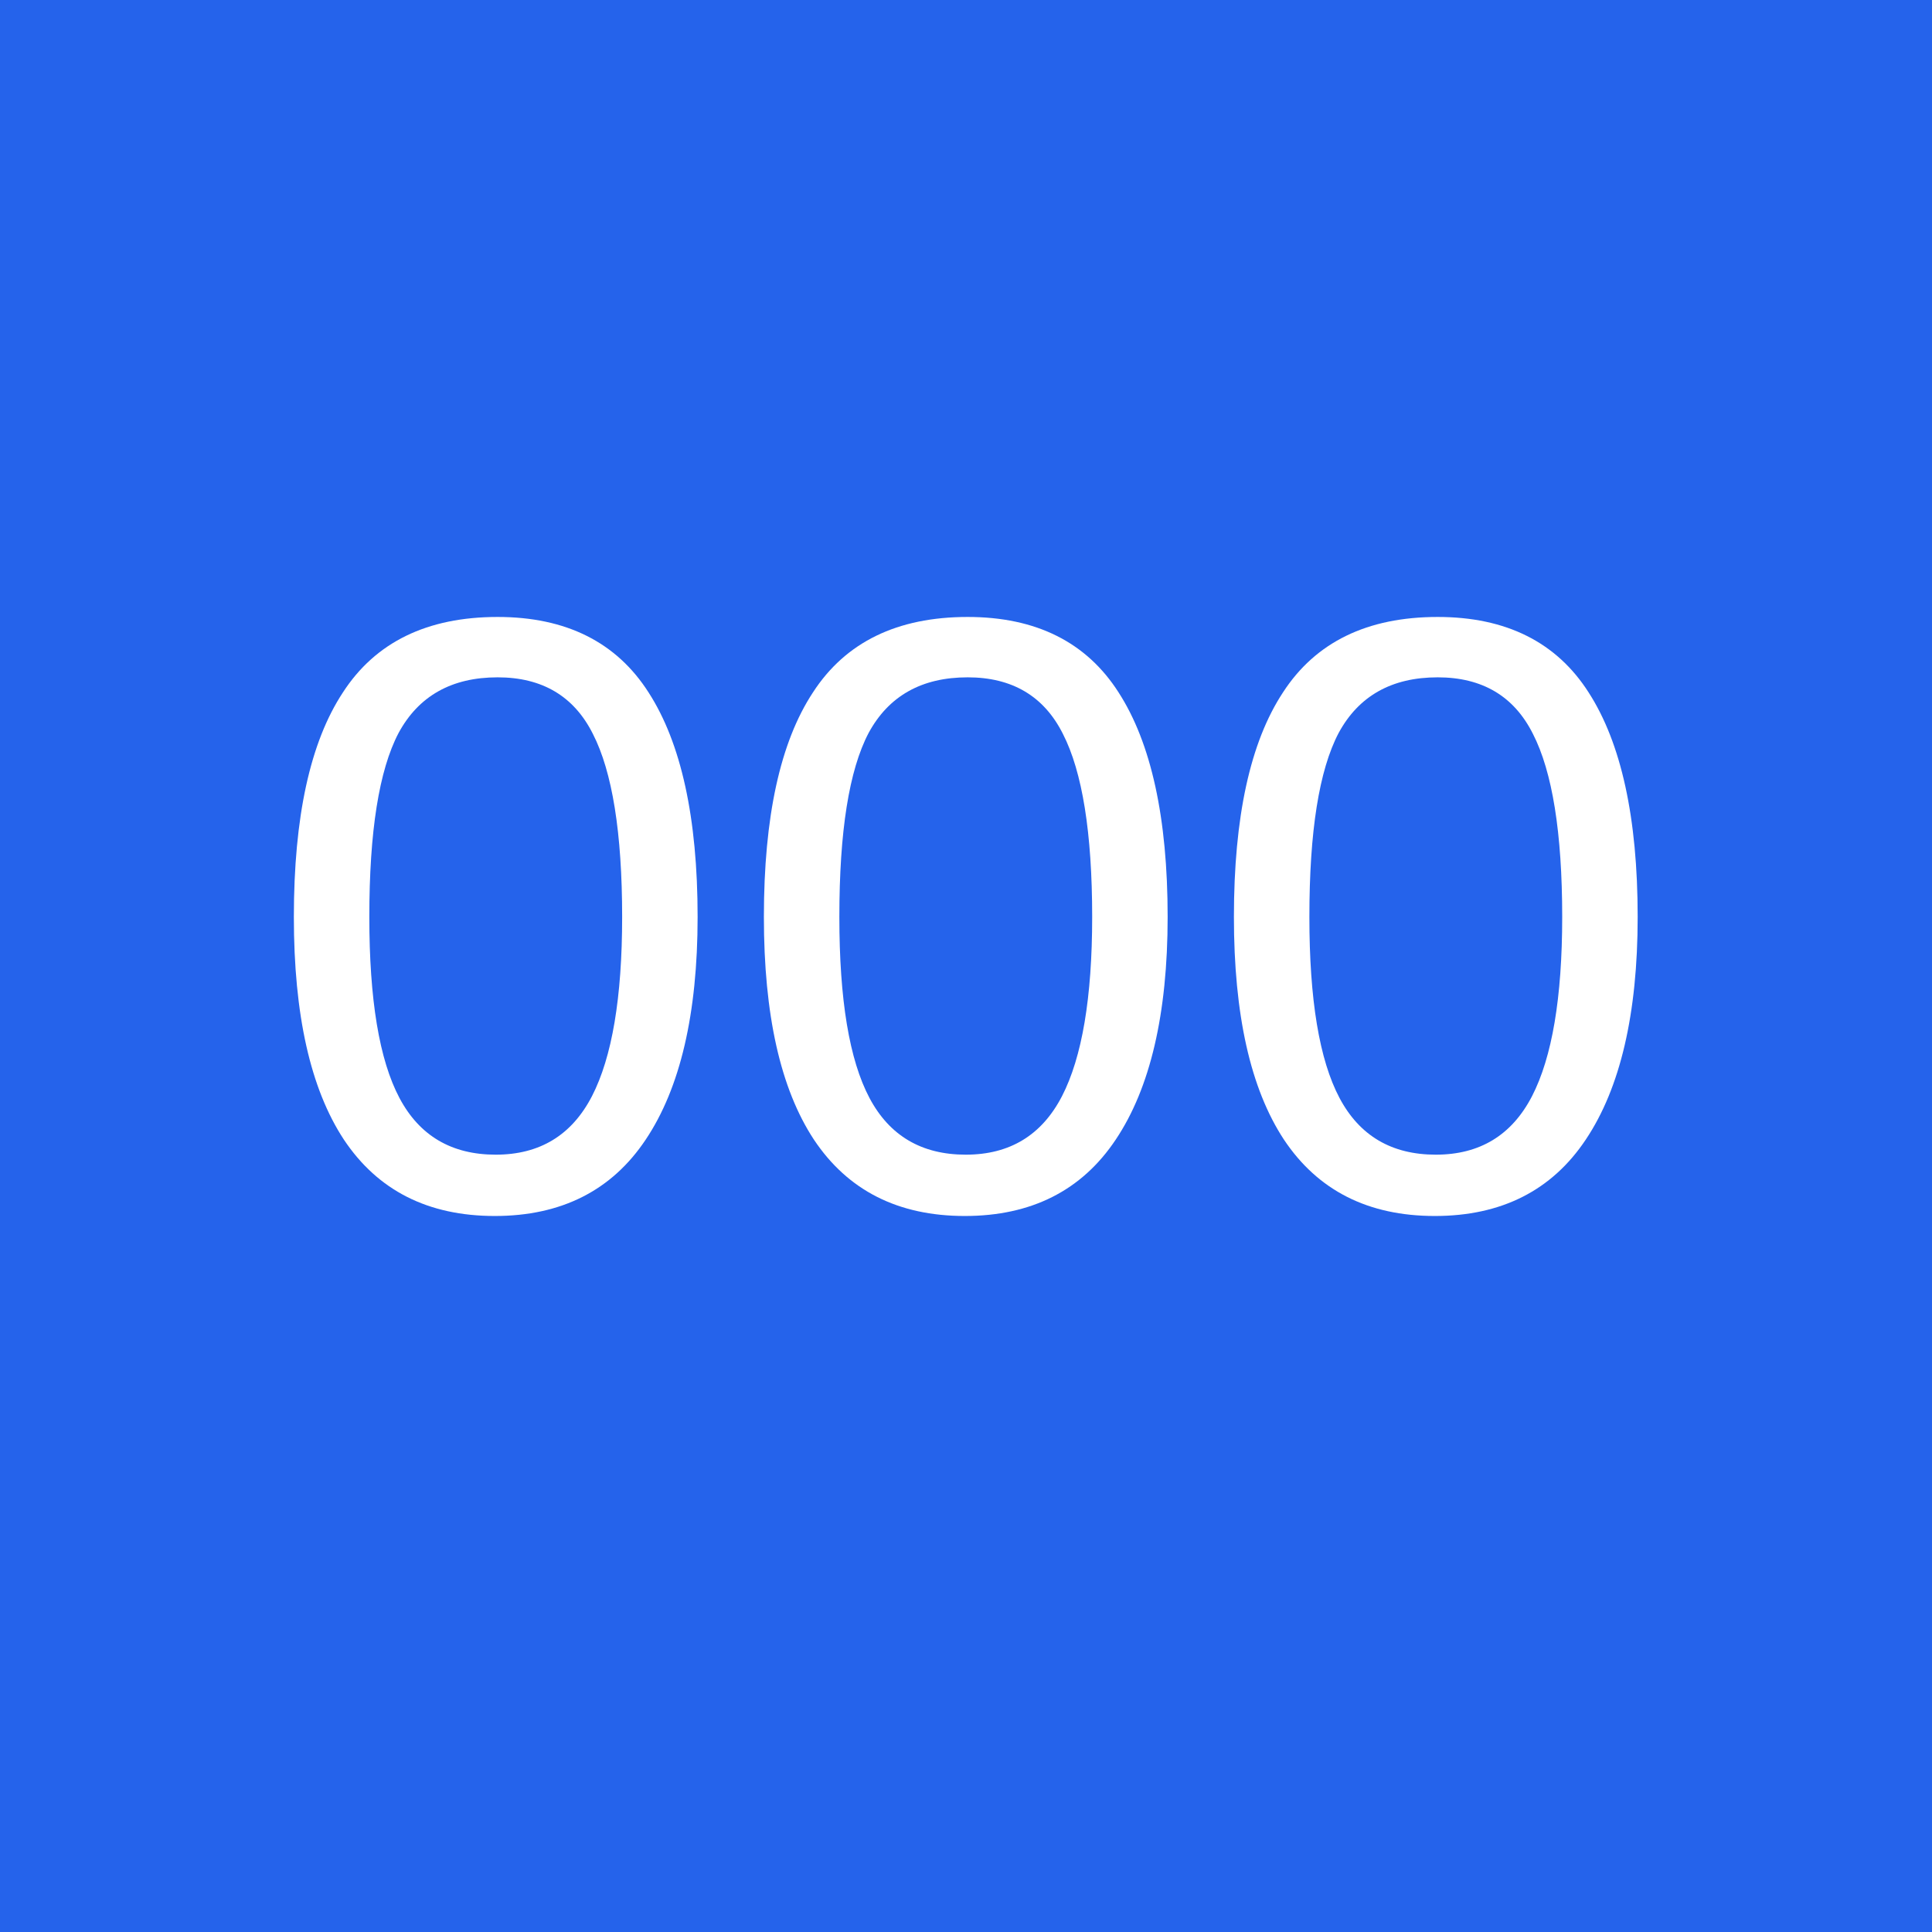
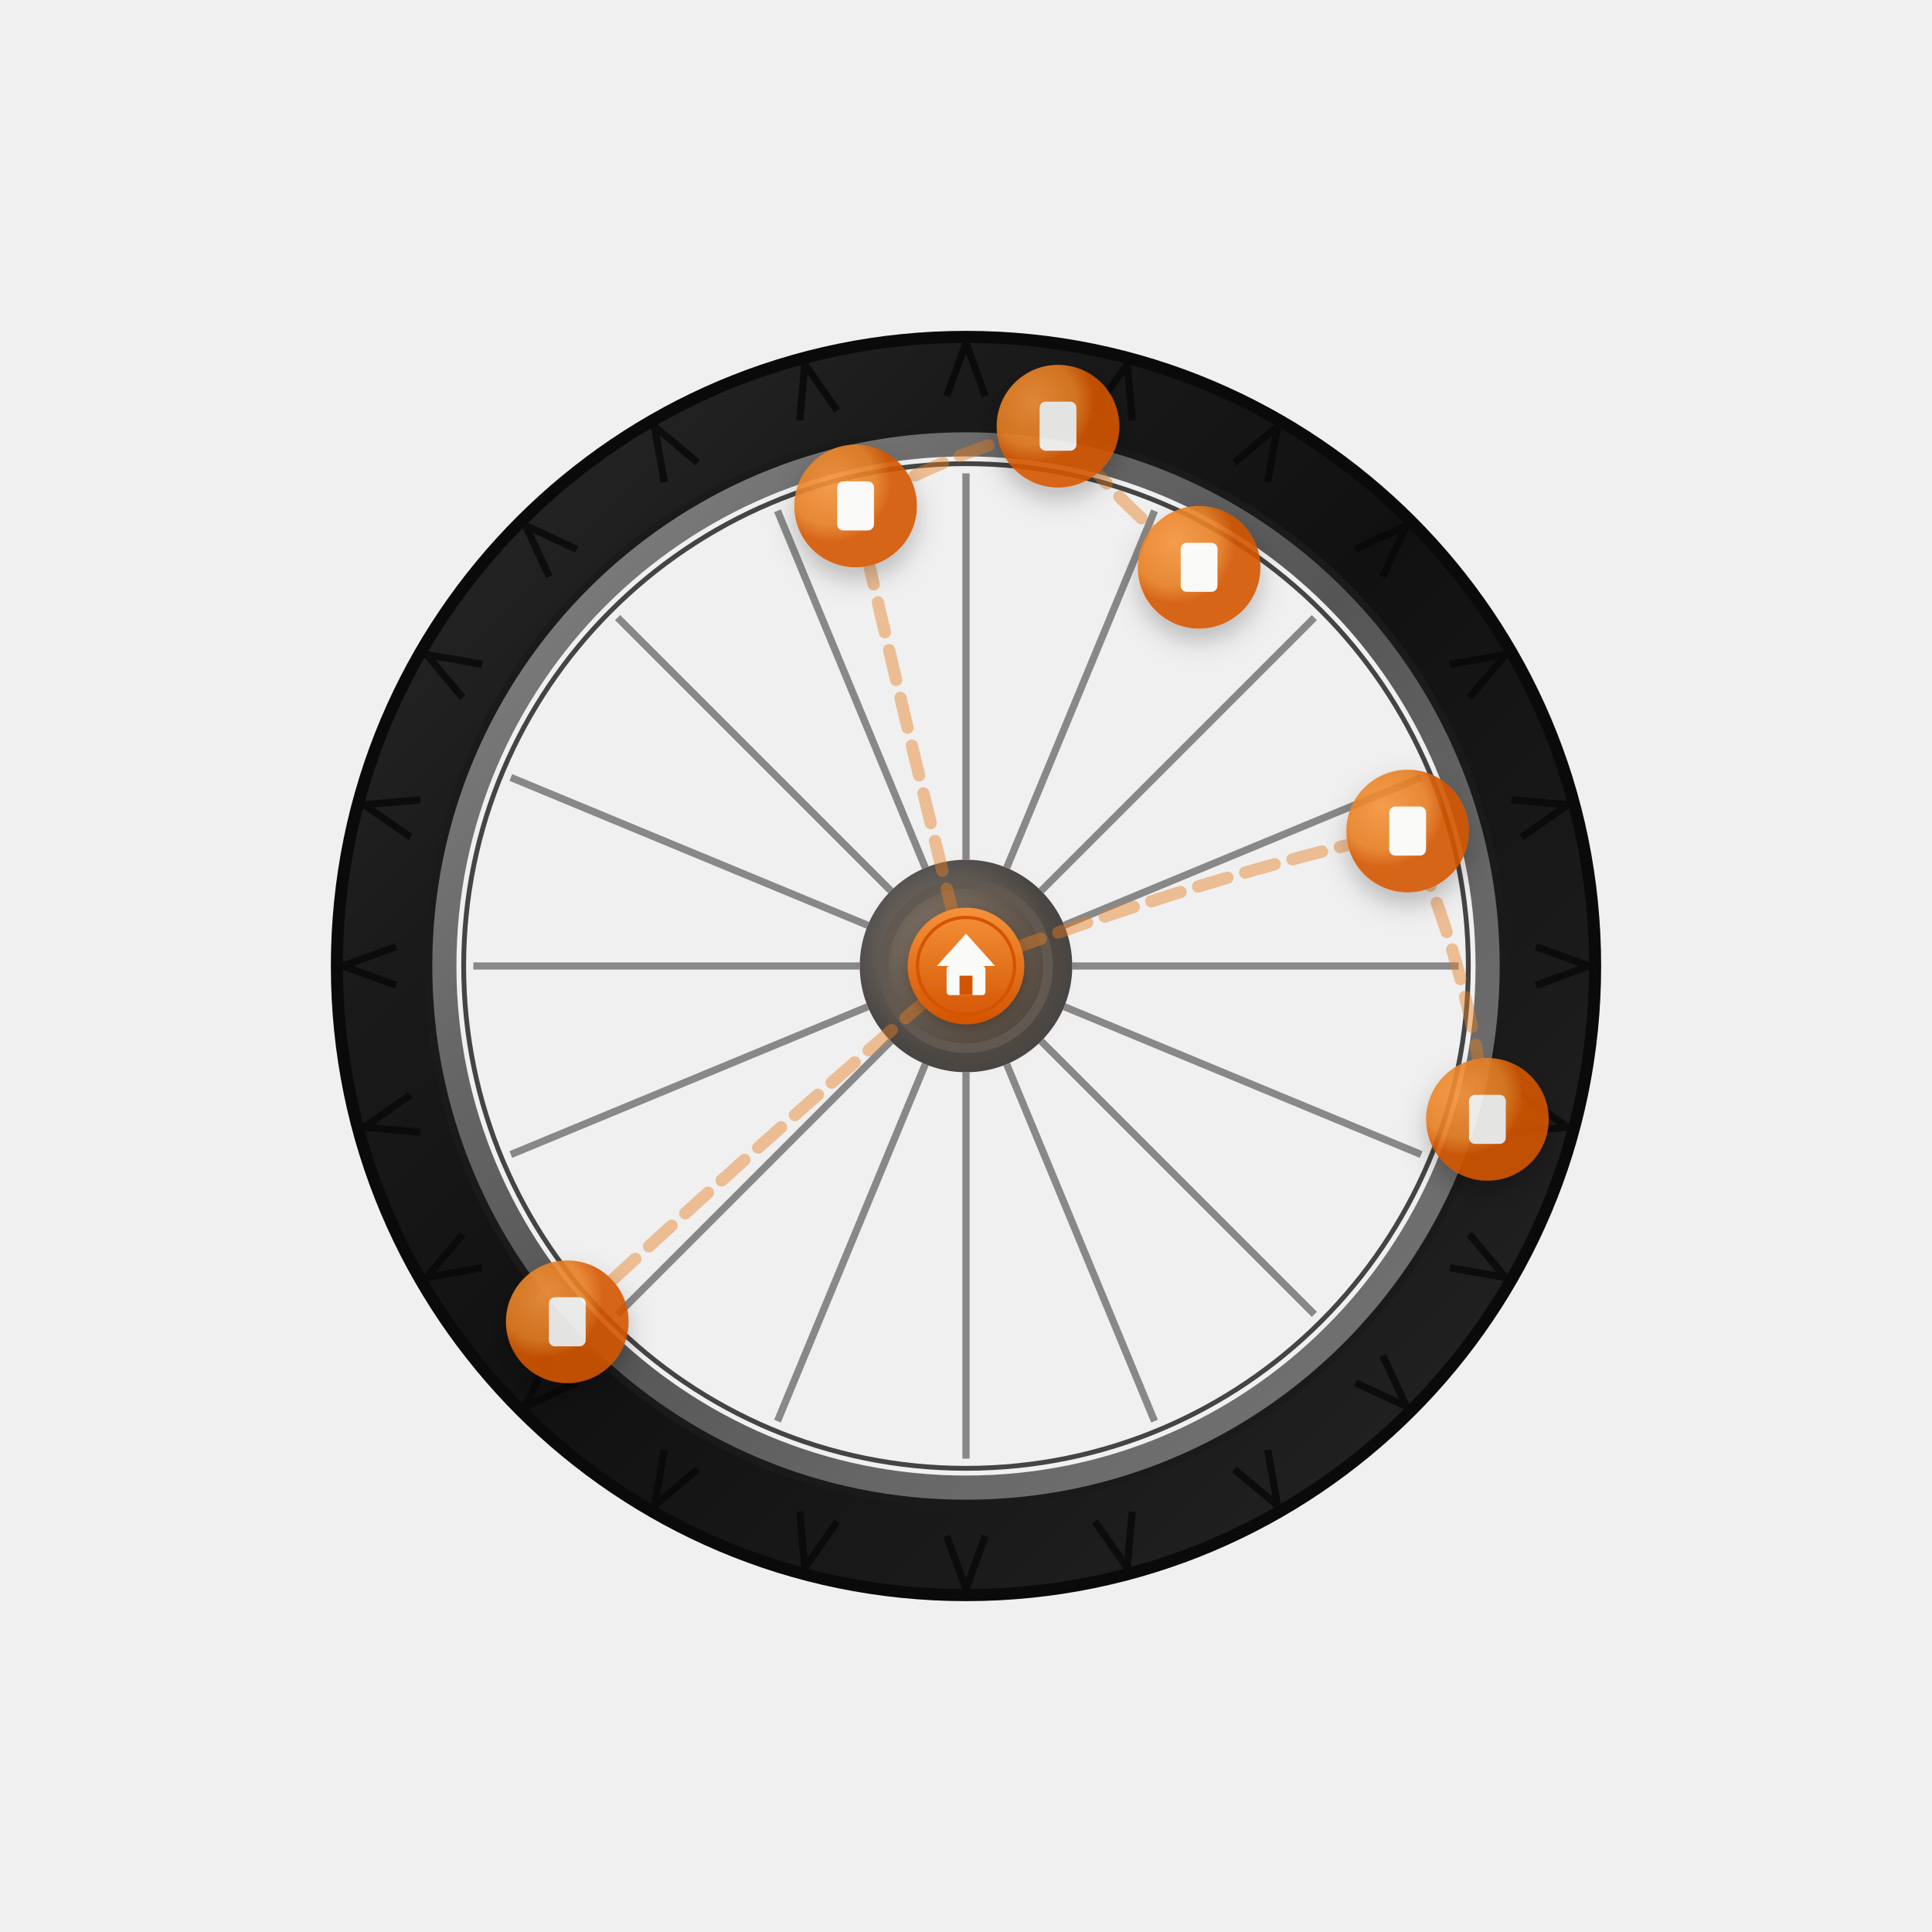
- <svg xmlns="http://www.w3.org/2000/svg" viewBox="0 0 32 32">
-   <rect width="32" height="32" fill="#2563eb" />
-   <text x="16" y="20" font-family="Arial" font-size="14" fill="white" text-anchor="middle">000</text>
+ <svg xmlns="http://www.w3.org/2000/svg" viewBox="0 0 400 400">
+   <defs>
+     <linearGradient id="tireGradient" x1="0%" y1="0%" x2="100%" y2="100%">
+       <stop offset="0%" stop-color="#2a2a2a" />
+       <stop offset="25%" stop-color="#1a1a1a" />
+       <stop offset="50%" stop-color="#111" />
+       <stop offset="75%" stop-color="#1a1a1a" />
+       <stop offset="100%" stop-color="#252525" />
+     </linearGradient>
+     <linearGradient id="rimGradient" x1="0%" y1="0%" x2="100%" y2="100%">
+       <stop offset="0%" stop-color="#888" />
+       <stop offset="30%" stop-color="#666" />
+       <stop offset="50%" stop-color="#555" />
+       <stop offset="70%" stop-color="#666" />
+       <stop offset="100%" stop-color="#777" />
+     </linearGradient>
+     <radialGradient id="hubGradient" cx="40%" cy="40%">
+       <stop offset="0%" stop-color="#777" />
+       <stop offset="100%" stop-color="#444" />
+     </radialGradient>
+     <radialGradient id="markerGradient" cx="30%" cy="30%">
+       <stop offset="0%" stop-color="#F5923A" />
+       <stop offset="70%" stop-color="#E67E22" />
+       <stop offset="100%" stop-color="#D35400" />
+     </radialGradient>
+     <filter id="markerShadow" x="-50%" y="-50%" width="200%" height="200%">
+       <feDropShadow dx="0" dy="2" stdDeviation="2" flood-color="#000" flood-opacity="0.25" />
+     </filter>
+     <radialGradient id="homeGlow" cx="50%" cy="50%">
+       <stop offset="0%" stop-color="#E67E22" stop-opacity="0.3" />
+       <stop offset="100%" stop-color="#E67E22" stop-opacity="0" />
+     </radialGradient>
+     <linearGradient id="homeGradient" x1="0%" y1="0%" x2="0%" y2="100%">
+       <stop offset="0%" stop-color="#F5923A" />
+       <stop offset="100%" stop-color="#D35400" />
+     </linearGradient>
+     <filter id="shadow" x="-50%" y="-50%" width="200%" height="200%">
+       <feDropShadow dx="0" dy="1" stdDeviation="2" flood-color="#000" flood-opacity="0.3" />
+     </filter>
+   </defs>
+   <g id="wheel-layer">
+     <g transform="translate(200,200)">
+       <circle r="130" fill="none" stroke="#0a0a0a" stroke-width="3" />
+       <circle r="120" fill="none" stroke="url(#tireGradient)" stroke-width="18" />
+       <g stroke="#080808" stroke-width="1.5" fill="none" opacity="0.8">
+         <path d="M0,-129 L-4,-118 M0,-129 L4,-118" transform="rotate(0)" />
+         <path d="M0,-129 L-4,-118 M0,-129 L4,-118" transform="rotate(15)" />
+         <path d="M0,-129 L-4,-118 M0,-129 L4,-118" transform="rotate(30)" />
+         <path d="M0,-129 L-4,-118 M0,-129 L4,-118" transform="rotate(45)" />
+         <path d="M0,-129 L-4,-118 M0,-129 L4,-118" transform="rotate(60)" />
+         <path d="M0,-129 L-4,-118 M0,-129 L4,-118" transform="rotate(75)" />
+         <path d="M0,-129 L-4,-118 M0,-129 L4,-118" transform="rotate(90)" />
+         <path d="M0,-129 L-4,-118 M0,-129 L4,-118" transform="rotate(105)" />
+         <path d="M0,-129 L-4,-118 M0,-129 L4,-118" transform="rotate(120)" />
+         <path d="M0,-129 L-4,-118 M0,-129 L4,-118" transform="rotate(135)" />
+         <path d="M0,-129 L-4,-118 M0,-129 L4,-118" transform="rotate(150)" />
+         <path d="M0,-129 L-4,-118 M0,-129 L4,-118" transform="rotate(165)" />
+         <path d="M0,-129 L-4,-118 M0,-129 L4,-118" transform="rotate(180)" />
+         <path d="M0,-129 L-4,-118 M0,-129 L4,-118" transform="rotate(195)" />
+         <path d="M0,-129 L-4,-118 M0,-129 L4,-118" transform="rotate(210)" />
+         <path d="M0,-129 L-4,-118 M0,-129 L4,-118" transform="rotate(225)" />
+         <path d="M0,-129 L-4,-118 M0,-129 L4,-118" transform="rotate(240)" />
+         <path d="M0,-129 L-4,-118 M0,-129 L4,-118" transform="rotate(255)" />
+         <path d="M0,-129 L-4,-118 M0,-129 L4,-118" transform="rotate(270)" />
+         <path d="M0,-129 L-4,-118 M0,-129 L4,-118" transform="rotate(285)" />
+         <path d="M0,-129 L-4,-118 M0,-129 L4,-118" transform="rotate(300)" />
+         <path d="M0,-129 L-4,-118 M0,-129 L4,-118" transform="rotate(315)" />
+         <path d="M0,-129 L-4,-118 M0,-129 L4,-118" transform="rotate(330)" />
+         <path d="M0,-129 L-4,-118 M0,-129 L4,-118" transform="rotate(345)" />
+       </g>
+       <circle r="111" fill="none" stroke="#1a1a1a" stroke-width="2" />
+       <circle r="108" fill="none" stroke="url(#rimGradient)" stroke-width="5" />
+       <circle r="104" fill="none" stroke="#444" stroke-width="1" />
+       <g stroke="#888" stroke-width="1.5">
+         <line x1="0" y1="-22" x2="0" y2="-102" transform="rotate(0)" />
+         <line x1="0" y1="-22" x2="0" y2="-102" transform="rotate(22.5)" />
+         <line x1="0" y1="-22" x2="0" y2="-102" transform="rotate(45)" />
+         <line x1="0" y1="-22" x2="0" y2="-102" transform="rotate(67.5)" />
+         <line x1="0" y1="-22" x2="0" y2="-102" transform="rotate(90)" />
+         <line x1="0" y1="-22" x2="0" y2="-102" transform="rotate(112.5)" />
+         <line x1="0" y1="-22" x2="0" y2="-102" transform="rotate(135)" />
+         <line x1="0" y1="-22" x2="0" y2="-102" transform="rotate(157.5)" />
+         <line x1="0" y1="-22" x2="0" y2="-102" transform="rotate(180)" />
+         <line x1="0" y1="-22" x2="0" y2="-102" transform="rotate(202.5)" />
+         <line x1="0" y1="-22" x2="0" y2="-102" transform="rotate(225)" />
+         <line x1="0" y1="-22" x2="0" y2="-102" transform="rotate(247.5)" />
+         <line x1="0" y1="-22" x2="0" y2="-102" transform="rotate(270)" />
+         <line x1="0" y1="-22" x2="0" y2="-102" transform="rotate(292.5)" />
+         <line x1="0" y1="-22" x2="0" y2="-102" transform="rotate(315)" />
+         <line x1="0" y1="-22" x2="0" y2="-102" transform="rotate(337.5)" />
+       </g>
+       <circle r="22" fill="url(#hubGradient)" />
+       <circle r="17" fill="none" stroke="#555" stroke-width="2" />
+       <circle r="6" fill="#333" />
+     </g>
+   </g>
+   <g id="markers-layer" transform="translate(200,200) scale(1.27) translate(-200,-200)" opacity="0.9">
+     <g transform="translate(200,200)">
+       <path d="M 0,0 Q -10,-40 -18,-75 Q 0,-85 15,-88 Q 25,-75 38,-65" fill="none" stroke="#E67E22" stroke-width="2" stroke-dasharray="5,3" stroke-linecap="round" opacity="0.5" />
+       <g transform="translate(-18,-75)">
+         <circle r="10" fill="url(#markerGradient)" filter="url(#markerShadow)" />
+         <rect x="-3" y="-4" width="6" height="8" rx="1" fill="#FAFAF8" />
+       </g>
+       <g transform="translate(15,-88)">
+         <circle r="10" fill="url(#markerGradient)" filter="url(#markerShadow)" />
+         <rect x="-3" y="-4" width="6" height="8" rx="1" fill="#FAFAF8" />
+       </g>
+       <g transform="translate(38,-65)">
+         <circle r="10" fill="url(#markerGradient)" filter="url(#markerShadow)" />
+         <rect x="-3" y="-4" width="6" height="8" rx="1" fill="#FAFAF8" />
+       </g>
+       <path d="M 0,0 Q 40,-15 72,-22 Q 82,0 85,25" fill="none" stroke="#E67E22" stroke-width="2" stroke-dasharray="5,3" stroke-linecap="round" opacity="0.5" />
+       <g transform="translate(72,-22)">
+         <circle r="10" fill="url(#markerGradient)" filter="url(#markerShadow)" />
+         <rect x="-3" y="-4" width="6" height="8" rx="1" fill="#FAFAF8" />
+       </g>
+       <g transform="translate(85,25)">
+         <circle r="10" fill="url(#markerGradient)" filter="url(#markerShadow)" />
+         <rect x="-3" y="-4" width="6" height="8" rx="1" fill="#FAFAF8" />
+       </g>
+       <path d="M 0,0 Q -35,30 -65,58" fill="none" stroke="#E67E22" stroke-width="2" stroke-dasharray="5,3" stroke-linecap="round" opacity="0.5" />
+       <g transform="translate(-65,58)">
+         <circle r="10" fill="url(#markerGradient)" filter="url(#markerShadow)" />
+         <rect x="-3" y="-4" width="6" height="8" rx="1" fill="#FAFAF8" />
+       </g>
+     </g>
+   </g>
+   <g id="home-layer" transform="translate(200,200) scale(0.67) translate(-200,-200)">
+     <g transform="translate(200,200)">
+       <circle r="35" fill="url(#homeGlow)" />
+       <circle r="18" fill="url(#homeGradient)" filter="url(#shadow)" />
+       <circle r="15" fill="none" stroke="#D35400" stroke-width="1" />
+       <g fill="#FAFAF8">
+         <path d="M 0,-10 L 9,0 L -9,0 Z" />
+         <rect x="-6" y="0" width="12" height="9" rx="1" />
+         <rect x="-2" y="3" width="4" height="6" fill="#D35400" />
+       </g>
+     </g>
+   </g>
</svg>
